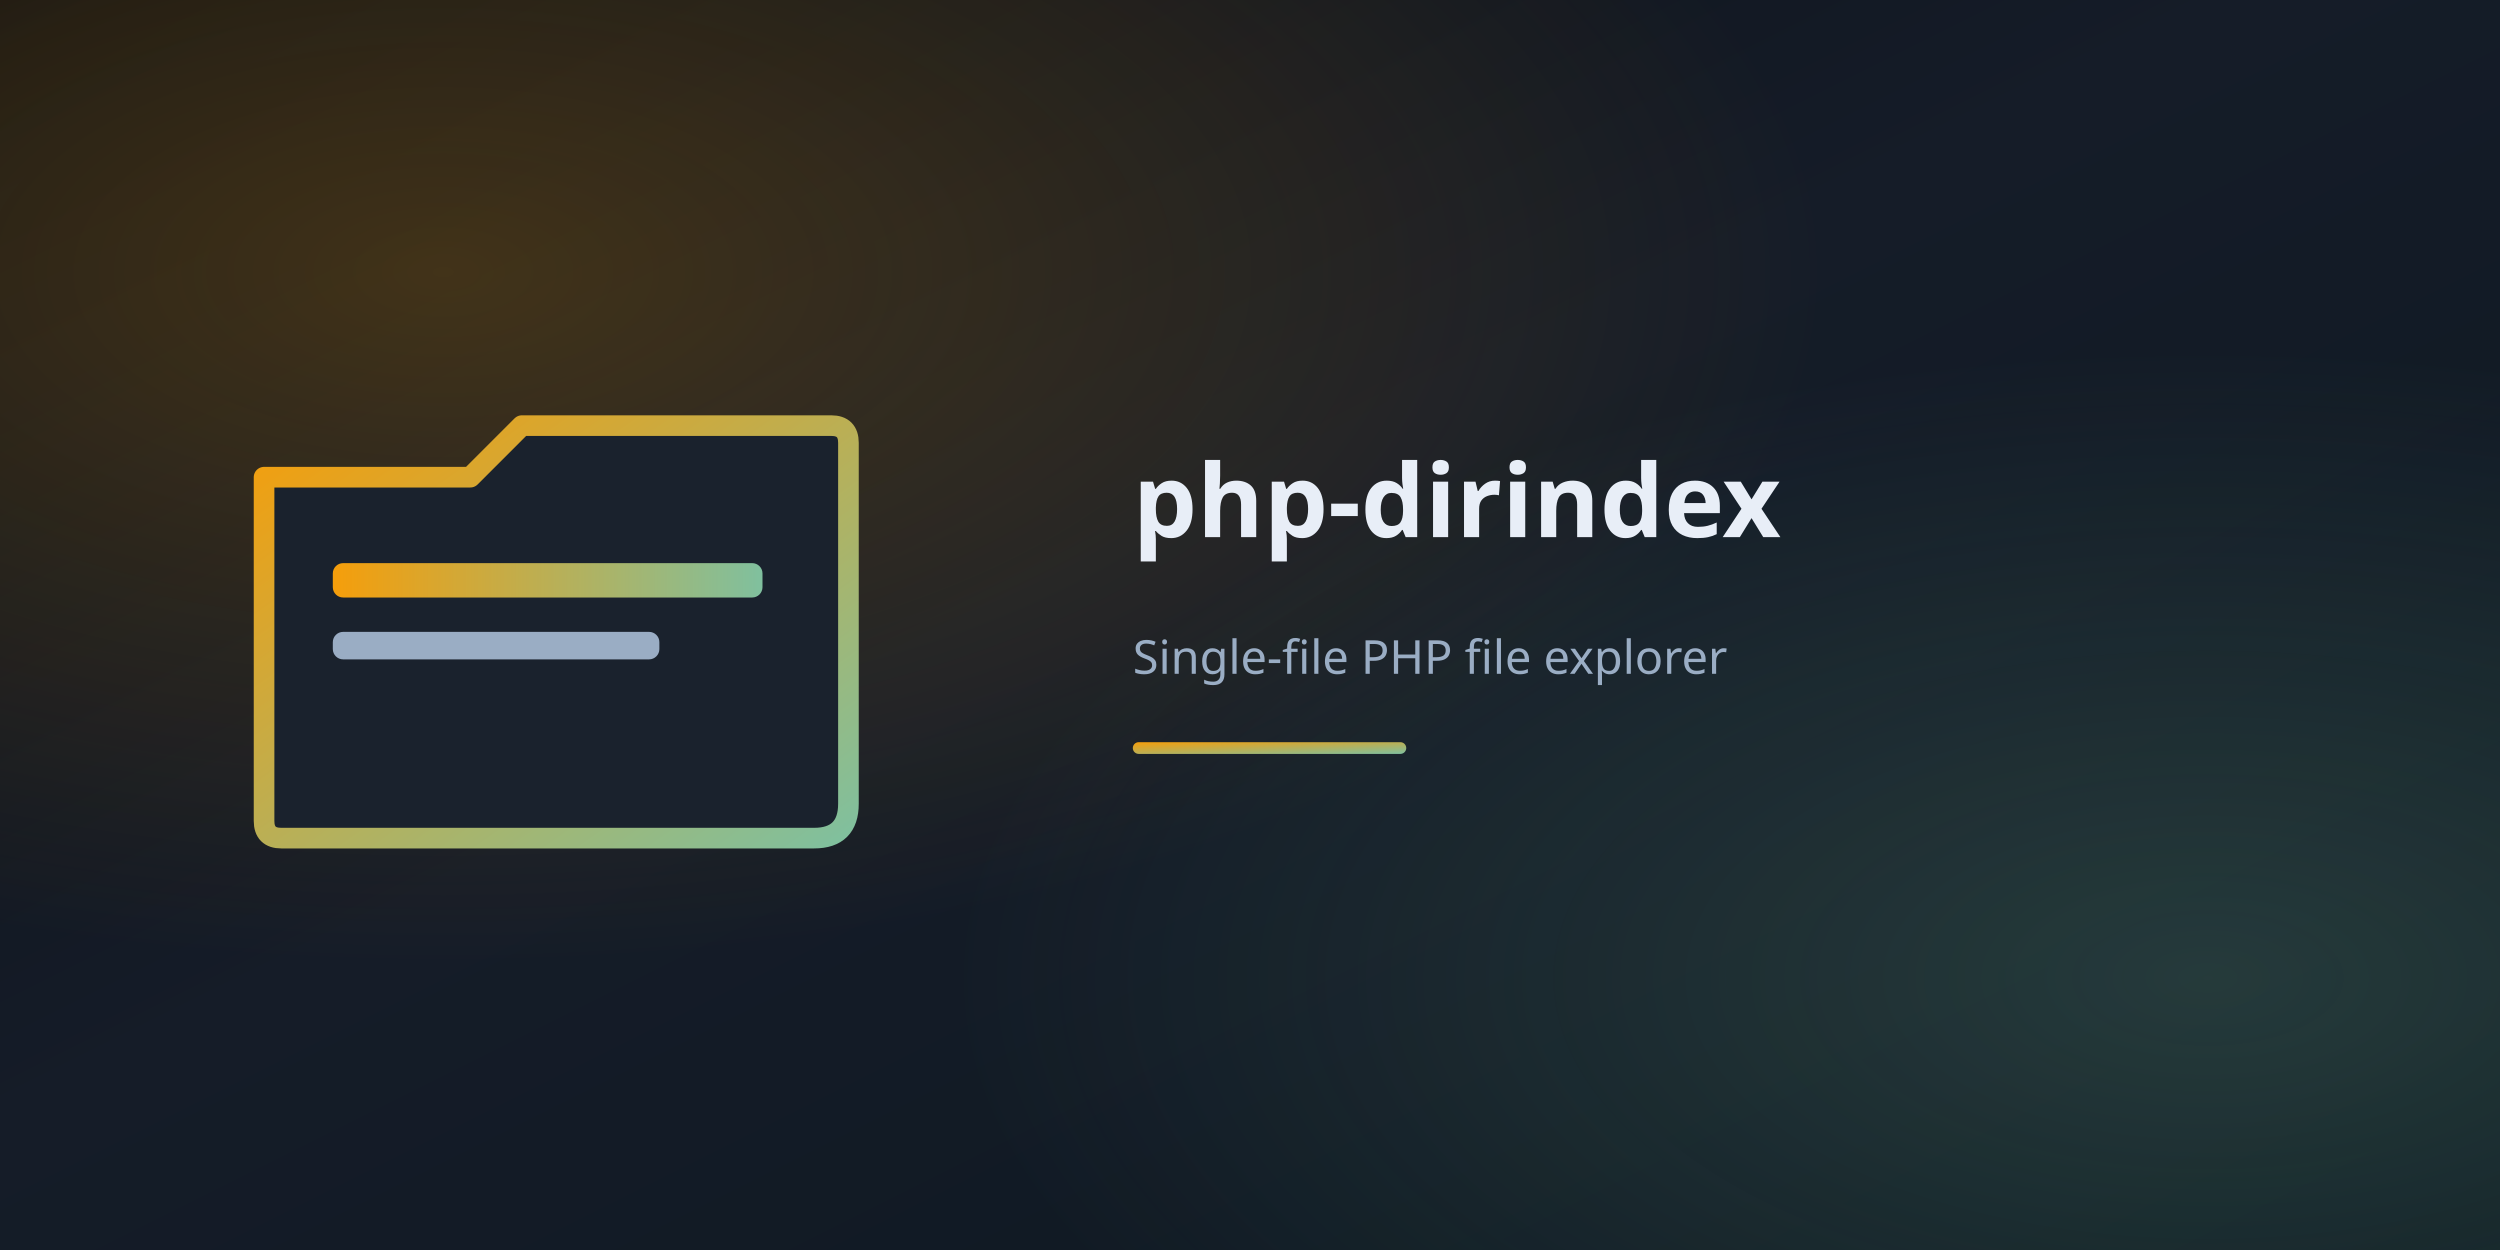
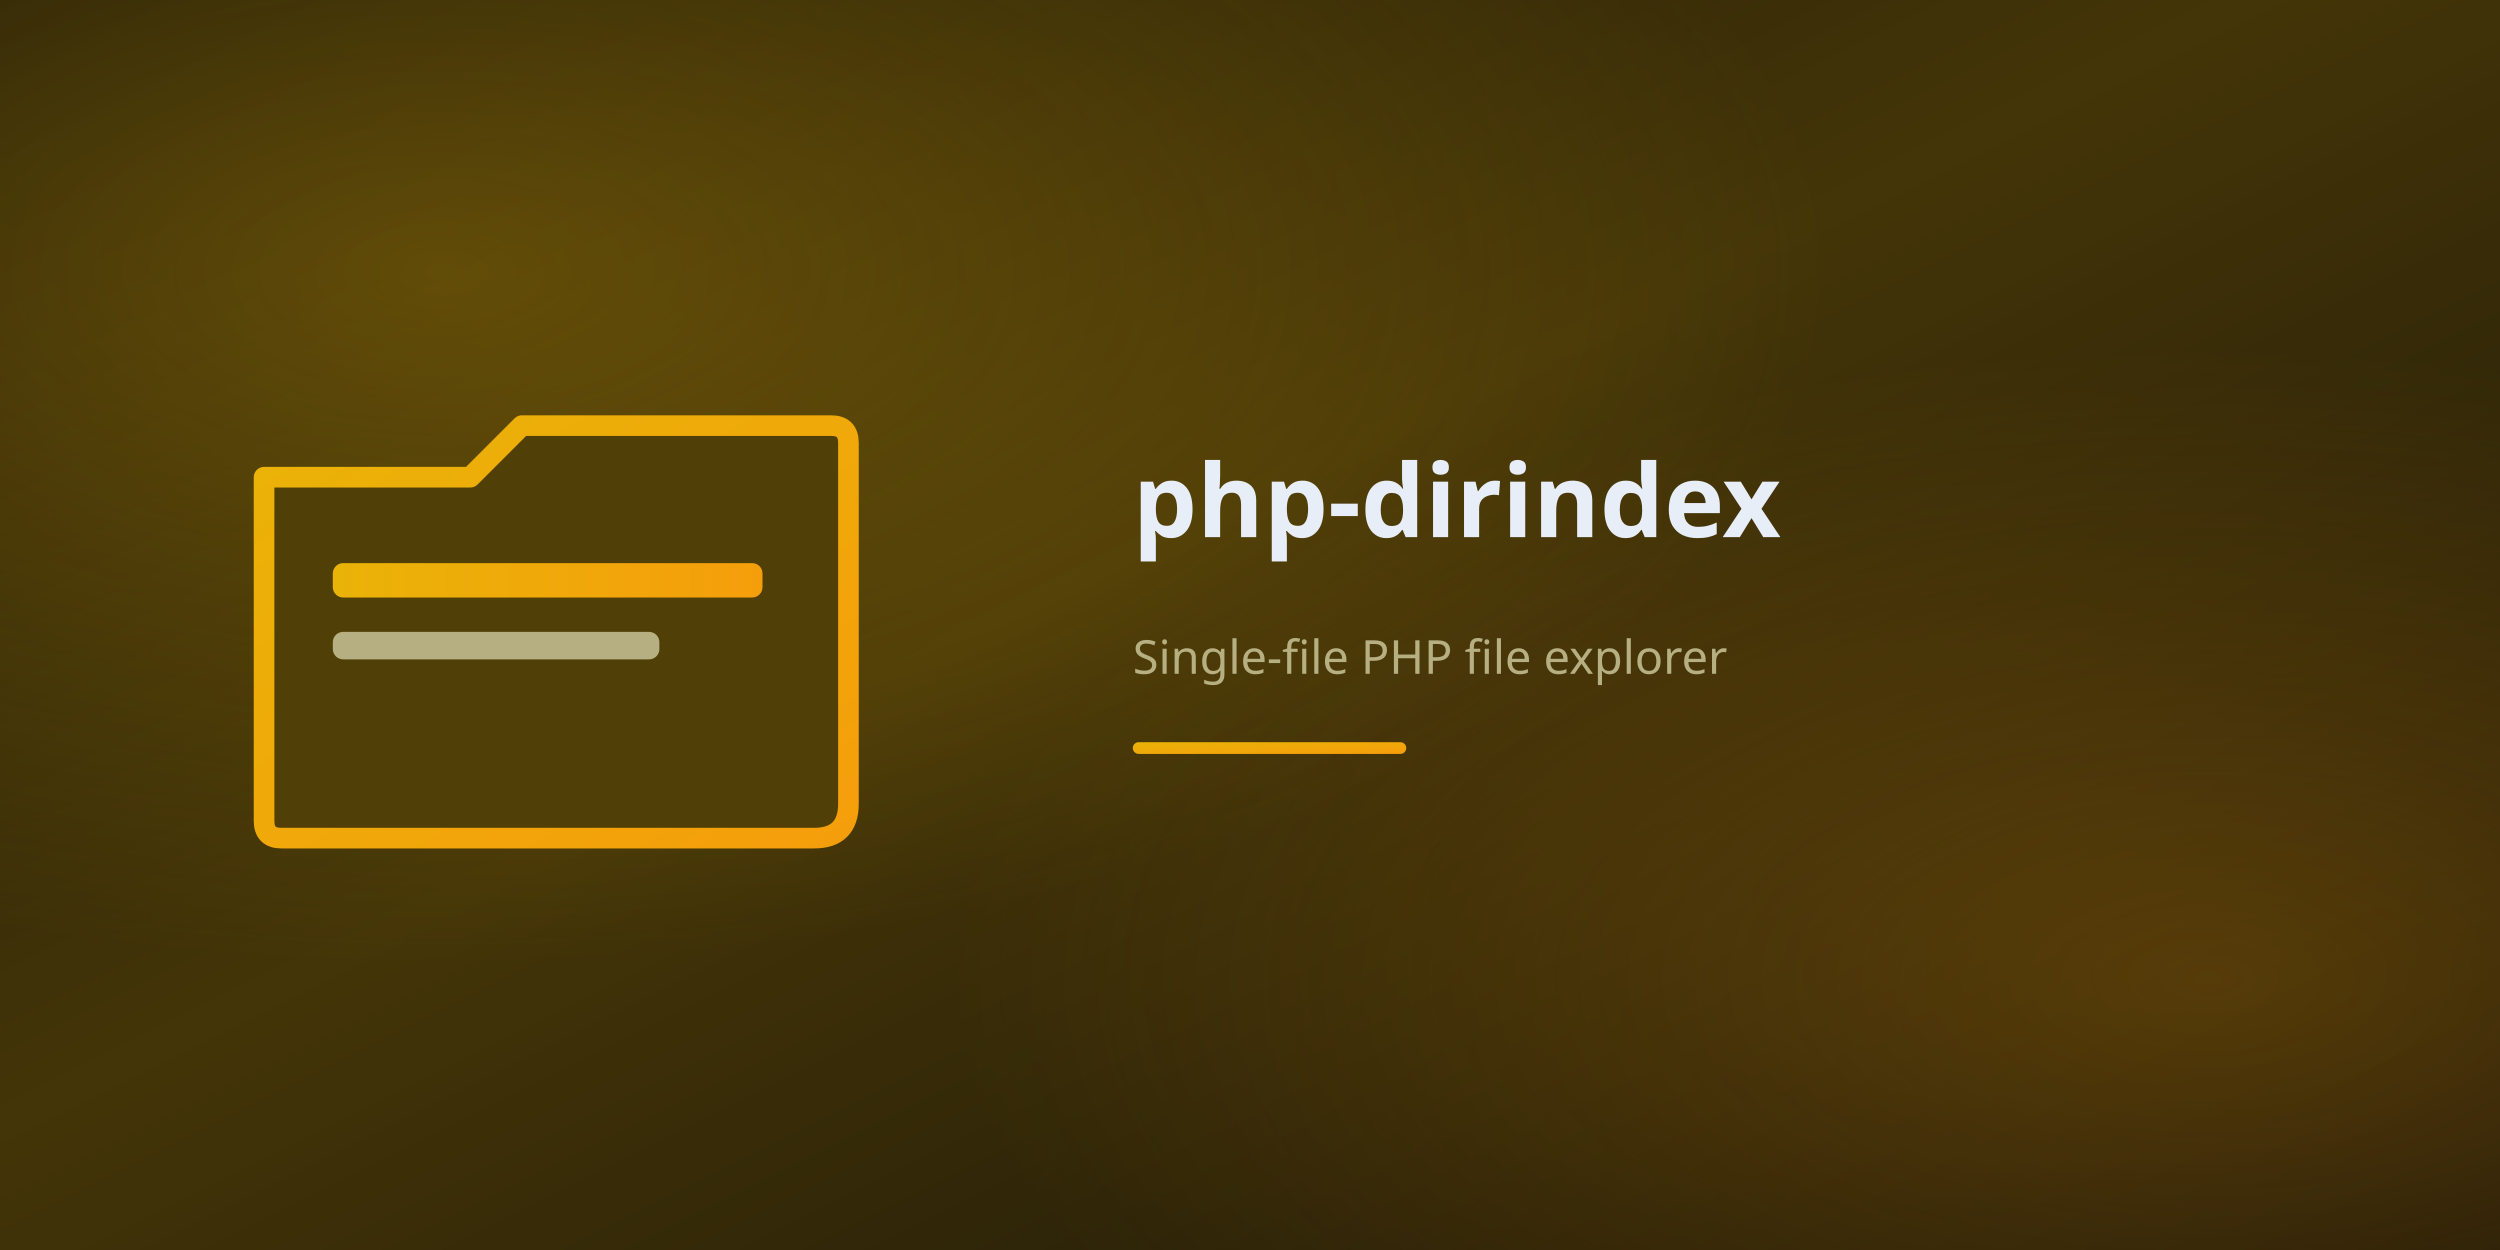
<svg xmlns="http://www.w3.org/2000/svg" viewBox="0 0 1280 640" width="1280" height="640" role="img" aria-label="php-dirindex">
  <defs>
    <linearGradient id="ac" x1="0" y1="0" x2="1" y2="1">
-       <stop offset="0" stop-color="#f59e0b" />
-       <stop offset="1" stop-color="#80c09e" />
+       <stop offset="0" stop-color="#eab308" />
+       <stop offset="1" stop-color="#f59e0b" />
    </linearGradient>
    <linearGradient id="gWarm" x1="0%" y1="0%" x2="100%" y2="0%">
-       <stop offset="0%" stop-color="#f59e0b" />
-       <stop offset="100%" stop-color="#80c09e" />
+       <stop offset="0%" stop-color="#eab308" />
+       <stop offset="100%" stop-color="#f59e0b" />
    </linearGradient>
    <linearGradient id="canvasGrad" x1="0%" y1="0%" x2="100%" y2="100%">
-       <stop offset="0%" stop-color="#0a0e14" />
-       <stop offset="45%" stop-color="#151c28" />
-       <stop offset="100%" stop-color="#0c1820" />
-     </linearGradient>
-     <linearGradient id="bg" x1="0" y1="0" x2="1" y2="1">
-       <stop offset="0" stop-color="#1e1b4b" />
-       <stop offset="0.55" stop-color="#0f3a4a" />
-       <stop offset="1" stop-color="#0f766e" />
+       <stop offset="0%" stop-color="#1b1708" />
+       <stop offset="45%" stop-color="#443508" />
+       <stop offset="100%" stop-color="#161208" />
    </linearGradient>
    <radialGradient id="glowA" cx="18%" cy="22%" r="55%">
-       <stop offset="0%" stop-color="#f59e0b" stop-opacity="0.22" />
-       <stop offset="100%" stop-color="#f59e0b" stop-opacity="0" />
+       <stop offset="0%" stop-color="#eab308" stop-opacity="0.28" />
+       <stop offset="100%" stop-color="#eab308" stop-opacity="0" />
    </radialGradient>
    <radialGradient id="glowB" cx="88%" cy="78%" r="50%">
-       <stop offset="0%" stop-color="#80c09e" stop-opacity="0.20" />
-       <stop offset="100%" stop-color="#80c09e" stop-opacity="0" />
+       <stop offset="0%" stop-color="#f59e0b" stop-opacity="0.24" />
+       <stop offset="100%" stop-color="#f59e0b" stop-opacity="0" />
    </radialGradient>
  </defs>
  <rect width="1280" height="640" fill="url(#canvasGrad)" />
  <rect width="1280" height="640" fill="url(#glowA)" />
  <rect width="1280" height="640" fill="url(#glowB)" />
  <g transform="translate(56 94.72) scale(0.88)">
-     <path d="M90 170 H210 L240 140 H420 Q430 140 430 150 V360 Q430 380 410 380 H100 Q90 380 90 370 Z" fill="#1a222d" stroke="url(#ac)" stroke-width="12" stroke-linejoin="round" />
+     <path d="M90 170 H210 L240 140 H420 Q430 140 430 150 V360 Q430 380 410 380 H100 Q90 380 90 370 Z" fill="#513f08" stroke="url(#ac)" stroke-width="12" stroke-linejoin="round" />
    <rect x="130" y="220" width="250" height="20" rx="6" fill="url(#gWarm)" />
-     <rect x="130" y="260" width="190" height="16" rx="6" fill="#9aadc4" />
+     <rect x="130" y="260" width="190" height="16" rx="6" fill="#b5af82" />
  </g>
  <text x="580" y="275" font-family="Segoe UI, system-ui, sans-serif" font-size="52" font-weight="700" fill="#e8eef7">php-dirindex</text>
-   <text x="580" y="345" font-family="Segoe UI, system-ui, sans-serif" font-size="24" font-weight="500" fill="#9aadc4">Single-file PHP file explorer</text>
+   <text x="580" y="345" font-family="Segoe UI, system-ui, sans-serif" font-size="24" font-weight="500" fill="#b5af82">Single-file PHP file explorer</text>
  <rect x="580" y="380" width="140" height="6" rx="3" fill="url(#ac)" />
</svg>
